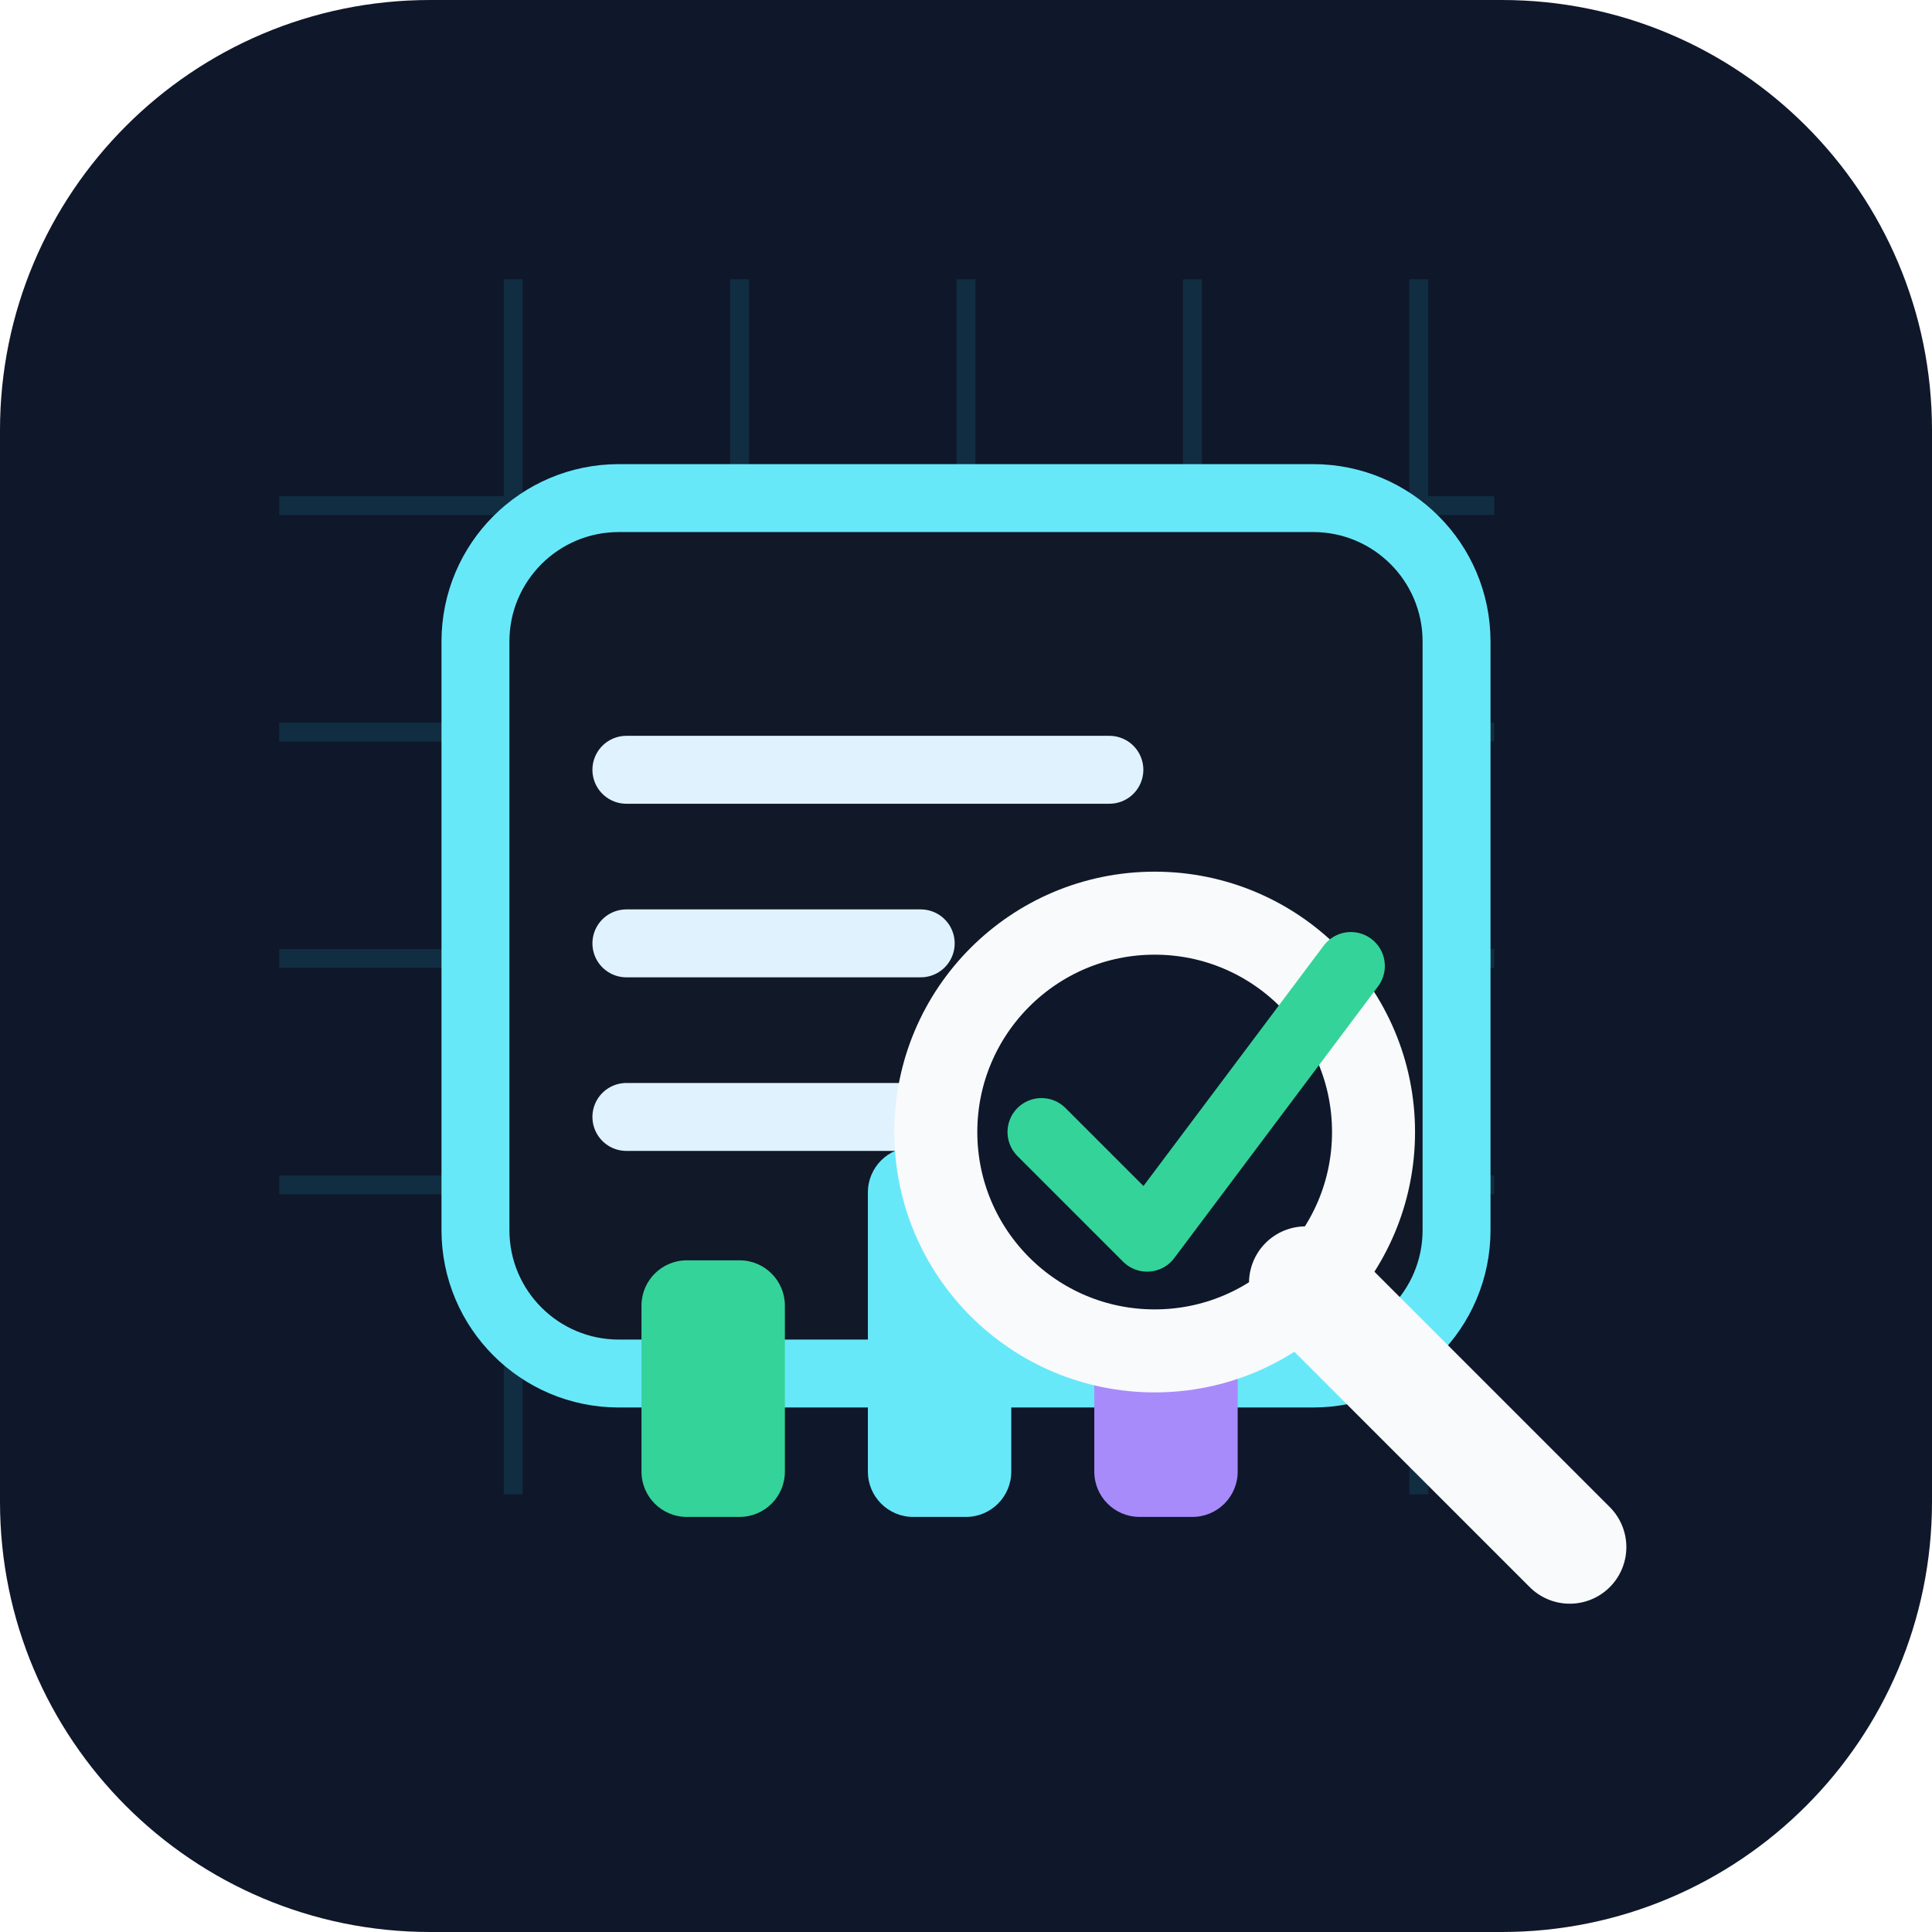
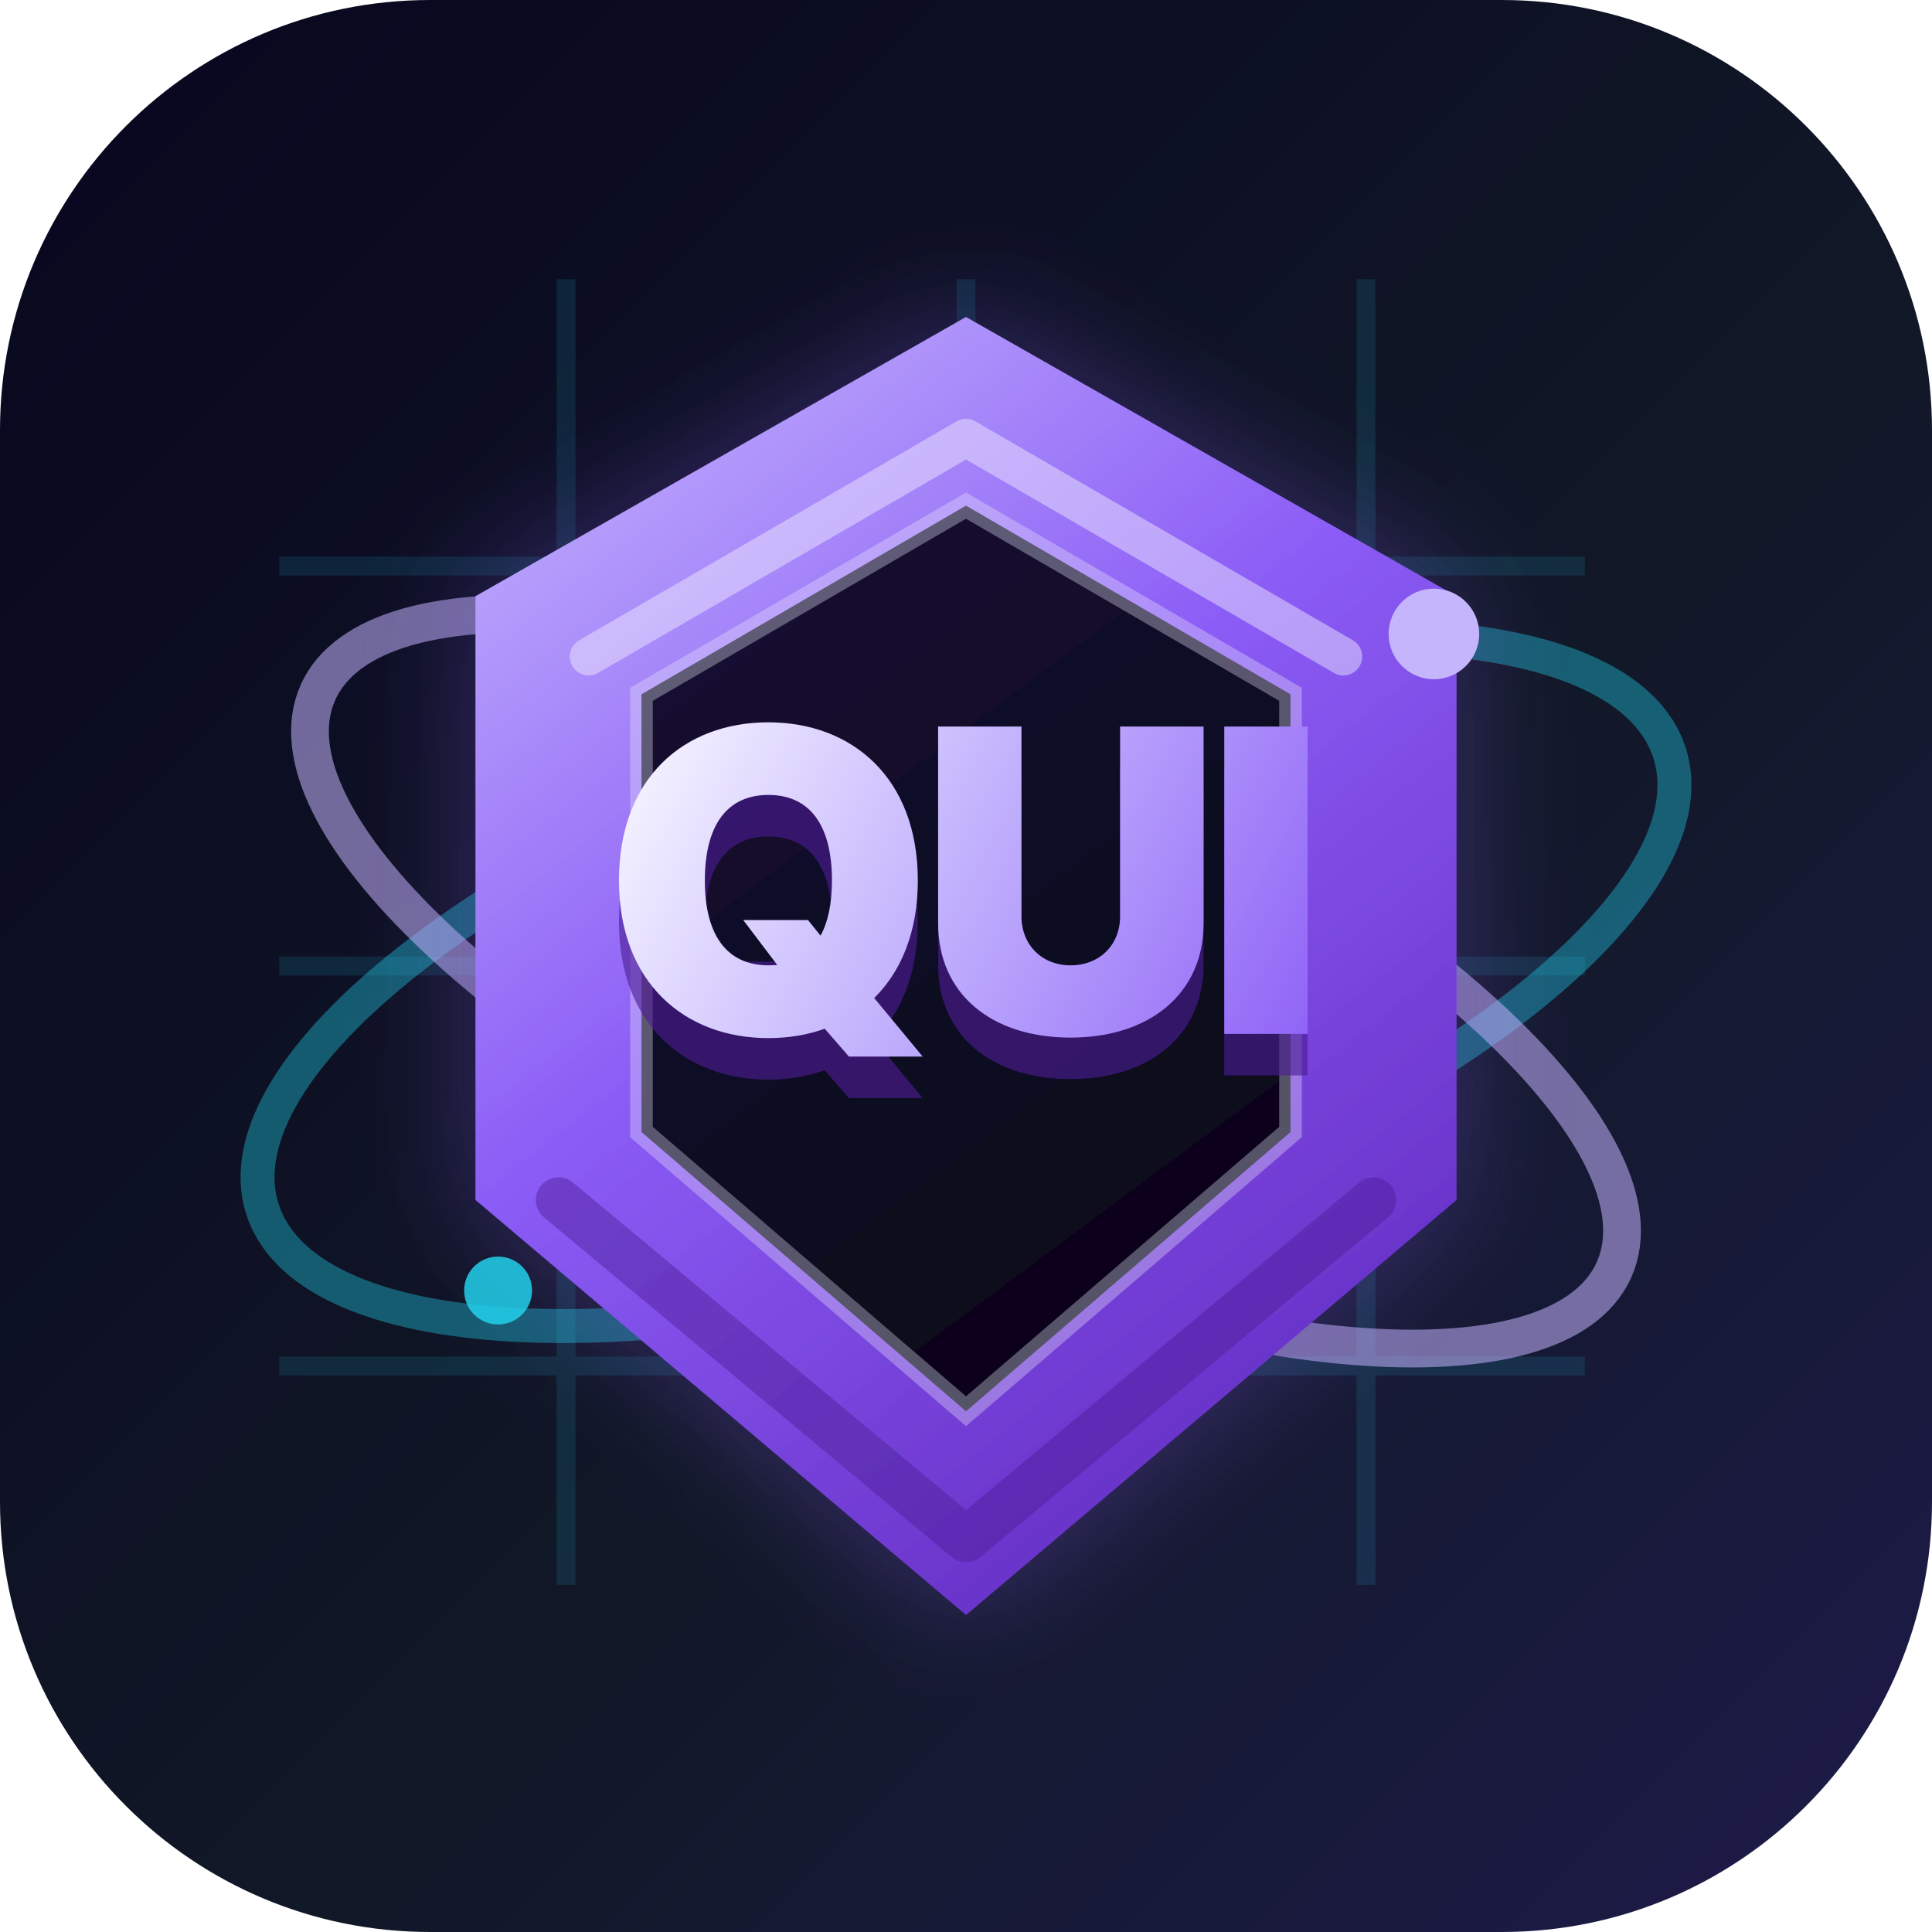
<svg xmlns="http://www.w3.org/2000/svg" viewBox="0 0 180 180" fill="none">
-   <rect width="180" height="180" rx="40.078" fill="#0f172a" />
-   <path d="M26.016 47.109h113.203M26.016 68.203h113.203M26.016 89.297h113.203M26.016 110.391h113.203M47.813 26.016v113.203M68.906 26.016v113.203M90 26.016v113.203M111.094 26.016v113.203M132.188 26.016v113.203" stroke="#22d3ee" stroke-opacity=".12" stroke-width="1.758" />
-   <rect x="44.297" y="46.406" width="91.406" height="81.563" rx="13.359" fill="#111827" stroke="#67e8f9" stroke-width="6.328" />
-   <path d="M58.359 71.719h45M58.359 87.891h27.422M58.359 104.063h33.75" stroke="#e0f2fe" stroke-width="6.328" stroke-linecap="round" />
-   <rect x="59.766" y="117.422" width="13.359" height="23.906" rx="4.219" fill="#34d399" />
-   <rect x="80.859" y="106.875" width="13.359" height="34.453" rx="4.219" fill="#67e8f9" />
-   <rect x="101.953" y="96.328" width="13.359" height="45" rx="4.219" fill="#a78bfa" />
-   <circle cx="107.578" cy="105.469" r="20.391" fill="#0f172a" stroke="#f8fafc" stroke-width="7.734" />
-   <path d="M121.641 119.531l24.609 24.609" stroke="#f8fafc" stroke-width="10.547" stroke-linecap="round" />
-   <path d="M97.031 105.469l9.844 9.844 18.984-25.313" stroke="#34d399" stroke-width="6.328" stroke-linecap="round" stroke-linejoin="round" />
+   <defs>
+     <linearGradient id="qui-180-74-114-bg" x1="0" y1="0" x2="180" y2="180" gradientUnits="userSpaceOnUse">
+       <stop stop-color="#08061f" />
+       <stop offset=".58" stop-color="#111827" />
+       <stop offset="1" stop-color="#1e1b4b" />
+     </linearGradient>
+     <linearGradient id="qui-180-74-114-frame" x1="46.406" y1="33.75" x2="136.406" y2="147.656" gradientUnits="userSpaceOnUse">
+       <stop stop-color="#c4b5fd" />
+       <stop offset=".42" stop-color="#8b5cf6" />
+       <stop offset="1" stop-color="#5b21b6" />
+     </linearGradient>
+     <linearGradient id="qui-180-74-114-face" x1="63.281" y1="52.734" x2="118.125" y2="126.563" gradientUnits="userSpaceOnUse">
+       <stop stop-color="#171333" />
+       <stop offset="1" stop-color="#050315" />
+     </linearGradient>
+     <linearGradient id="qui-180-74-114-letters" x1="59.063" y1="71.016" x2="122.344" y2="103.359" gradientUnits="userSpaceOnUse">
+       <stop stop-color="#f5f3ff" />
+       <stop offset=".42" stop-color="#c4b5fd" />
+       <stop offset="1" stop-color="#8b5cf6" />
+     </linearGradient>
+     <filter id="qui-180-74-114-shadow" x="-20%" y="-20%" width="140%" height="150%" color-interpolation-filters="sRGB">
+       <feDropShadow dx="0" dy="6.328" stdDeviation="7.031" flood-color="#020617" flood-opacity=".55" />
+       <feDropShadow dx="0" dy="0" stdDeviation="5.625" flood-color="#8b5cf6" flood-opacity=".34" />
+     </filter>
+   </defs>
+   <rect width="180" height="180" rx="40.078" fill="url(#qui-180-74-114-bg)" />
+   <path d="M26.016 52.734h121.641M26.016 90h121.641M26.016 127.266h121.641M52.734 26.016v121.641M90 26.016v121.641M127.266 26.016v121.641" stroke="#22d3ee" stroke-opacity=".12" stroke-width="1.758" />
+   <ellipse cx="90" cy="91.406" rx="68.906" ry="25.313" stroke="#22d3ee" stroke-opacity=".38" stroke-width="3.164" transform="rotate(-18 90 91.406)" />
+   <ellipse cx="90" cy="91.406" rx="66.094" ry="23.203" stroke="#c4b5fd" stroke-opacity=".55" stroke-width="3.516" transform="rotate(24 90 91.406)" />
+   <g filter="url(#qui-180-74-114-shadow)">
+     <polygon points="90,29.531 135.703,55.547 135.703,111.797 90,150.469 44.297,111.797 44.297,55.547" fill="url(#qui-180-74-114-frame)" />
+     <polygon points="90,47.109 120.234,64.688 120.234,105.469 90,131.484 59.766,105.469 59.766,64.688" fill="url(#qui-180-74-114-face)" stroke="#ede9fe" stroke-opacity=".34" stroke-width="2.109" />
+     <path d="M54.844 61.172L90 40.781L125.156 61.172" stroke="#ede9fe" stroke-opacity=".48" stroke-width="3.516" stroke-linecap="round" stroke-linejoin="round" />
+     <path d="M52.031 111.797L90 143.438L127.969 111.797" stroke="#4c1d95" stroke-opacity=".45" stroke-width="4.219" stroke-linecap="round" stroke-linejoin="round" />
+     <text x="90" y="100.195" text-anchor="middle" font-family="Inter, Arial, sans-serif" font-size="39.375" font-weight="900" letter-spacing="-1.758" fill="#4c1d95" opacity=".62">QUI</text>
+     <text x="90" y="96.328" text-anchor="middle" font-family="Inter, Arial, sans-serif" font-size="39.375" font-weight="900" letter-spacing="-1.758" fill="url(#qui-180-74-114-letters)">QUI</text>
+   </g>
+   <circle cx="133.594" cy="59.063" r="4.219" fill="#c4b5fd" />
+   <circle cx="46.406" cy="120.234" r="3.164" fill="#22d3ee" fill-opacity=".84" />
</svg>
